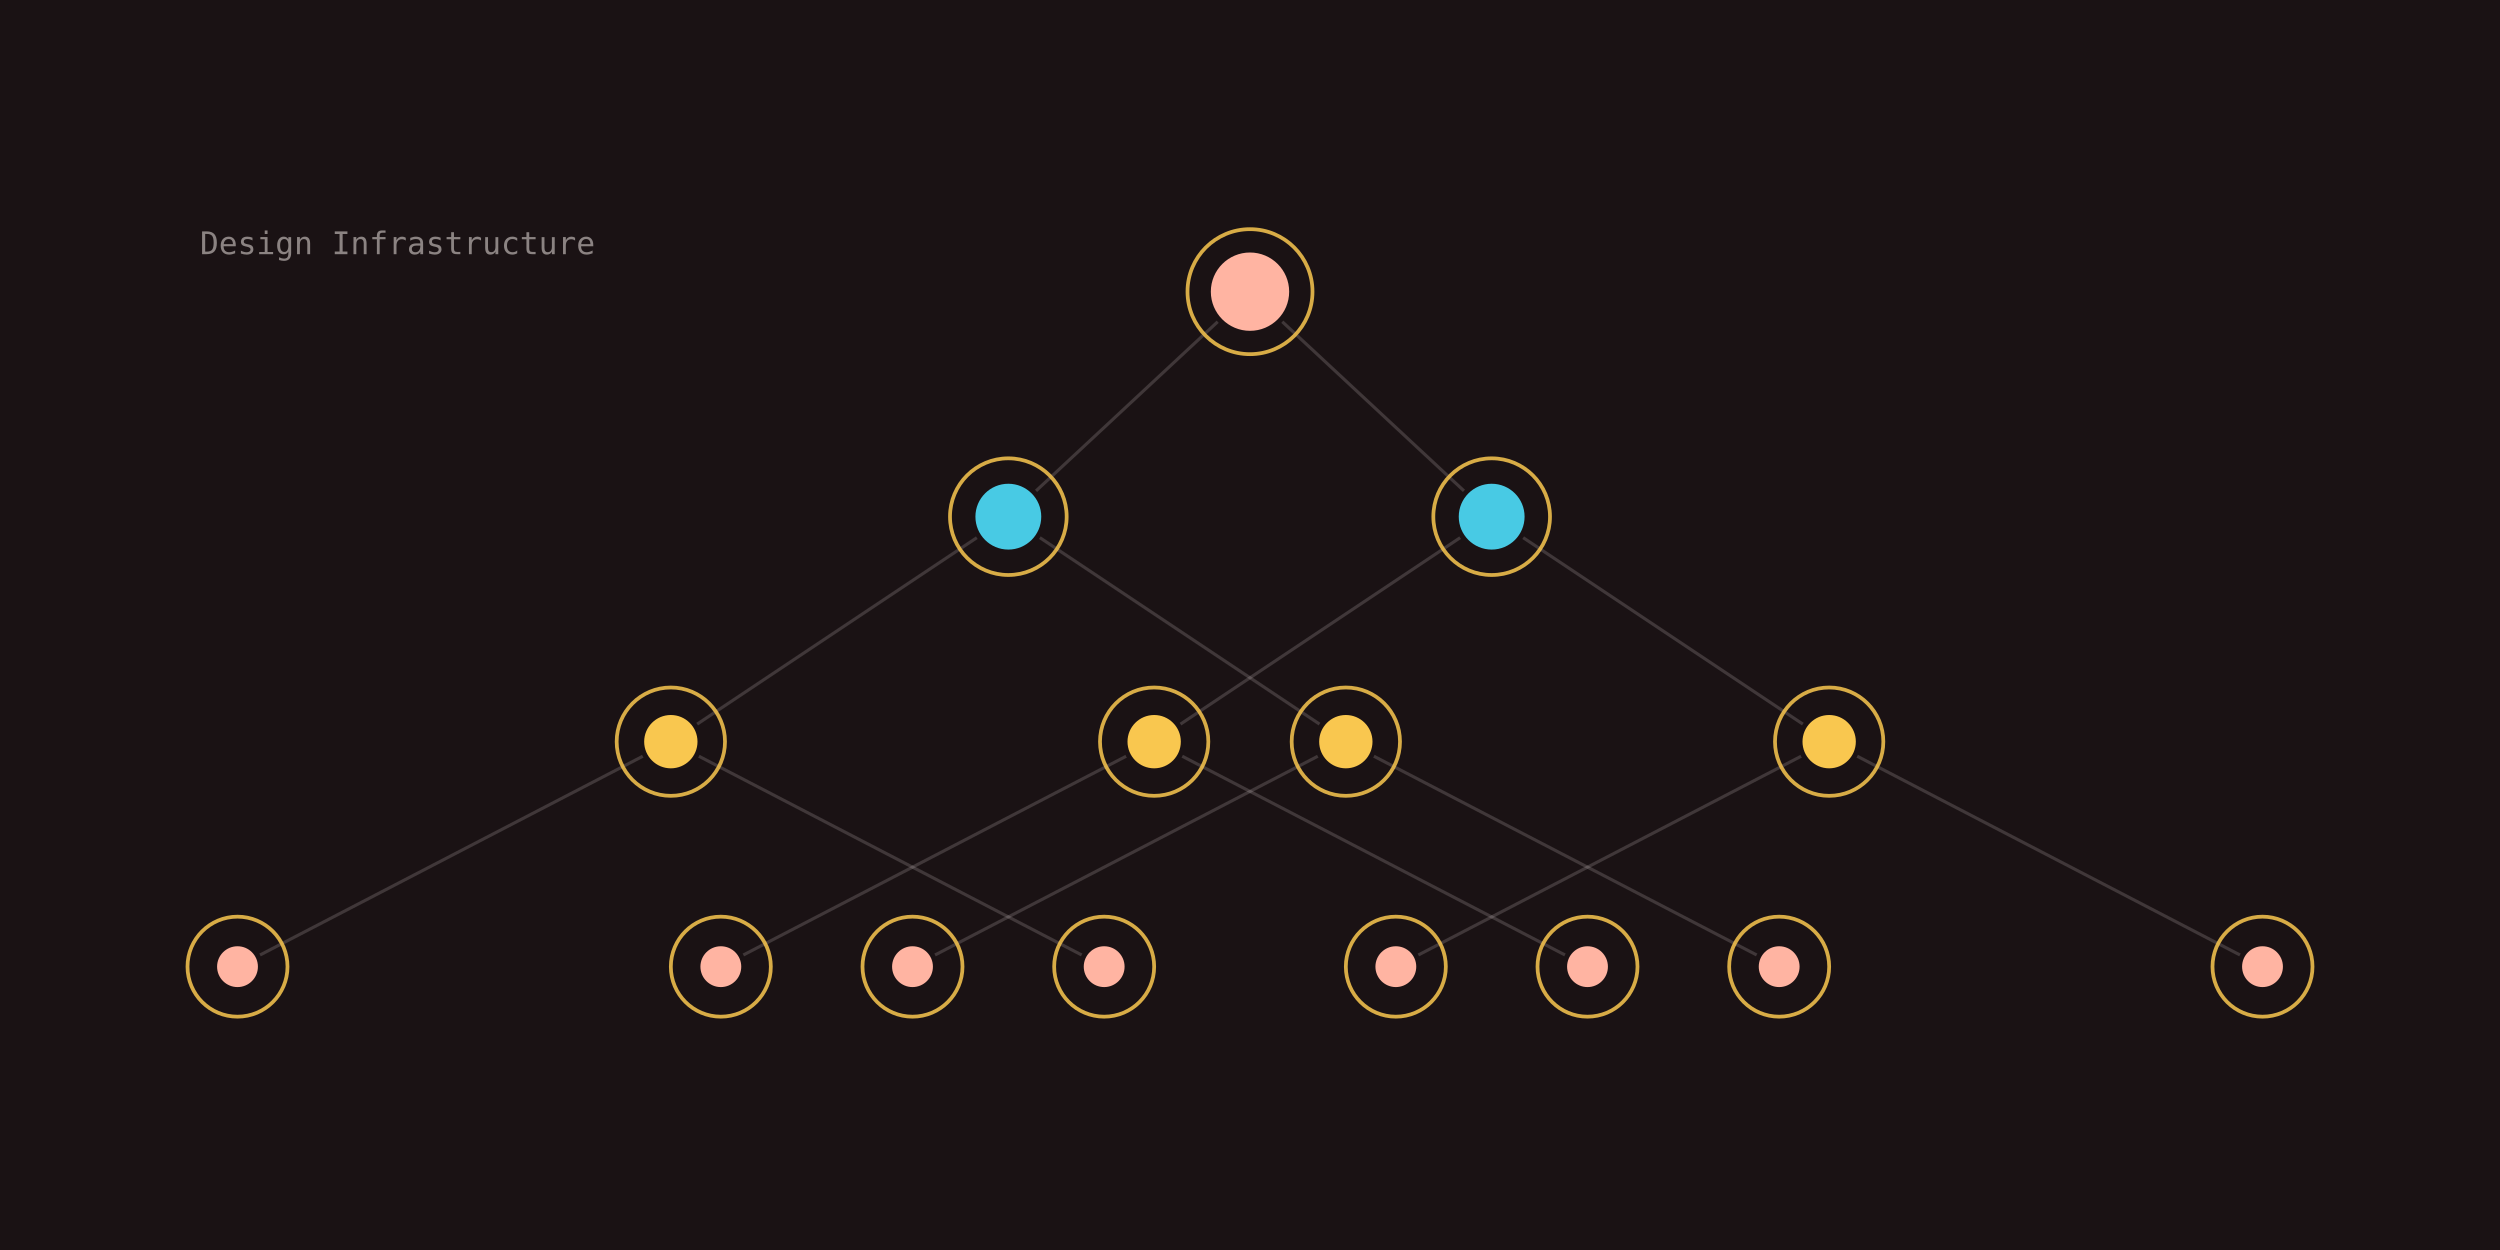
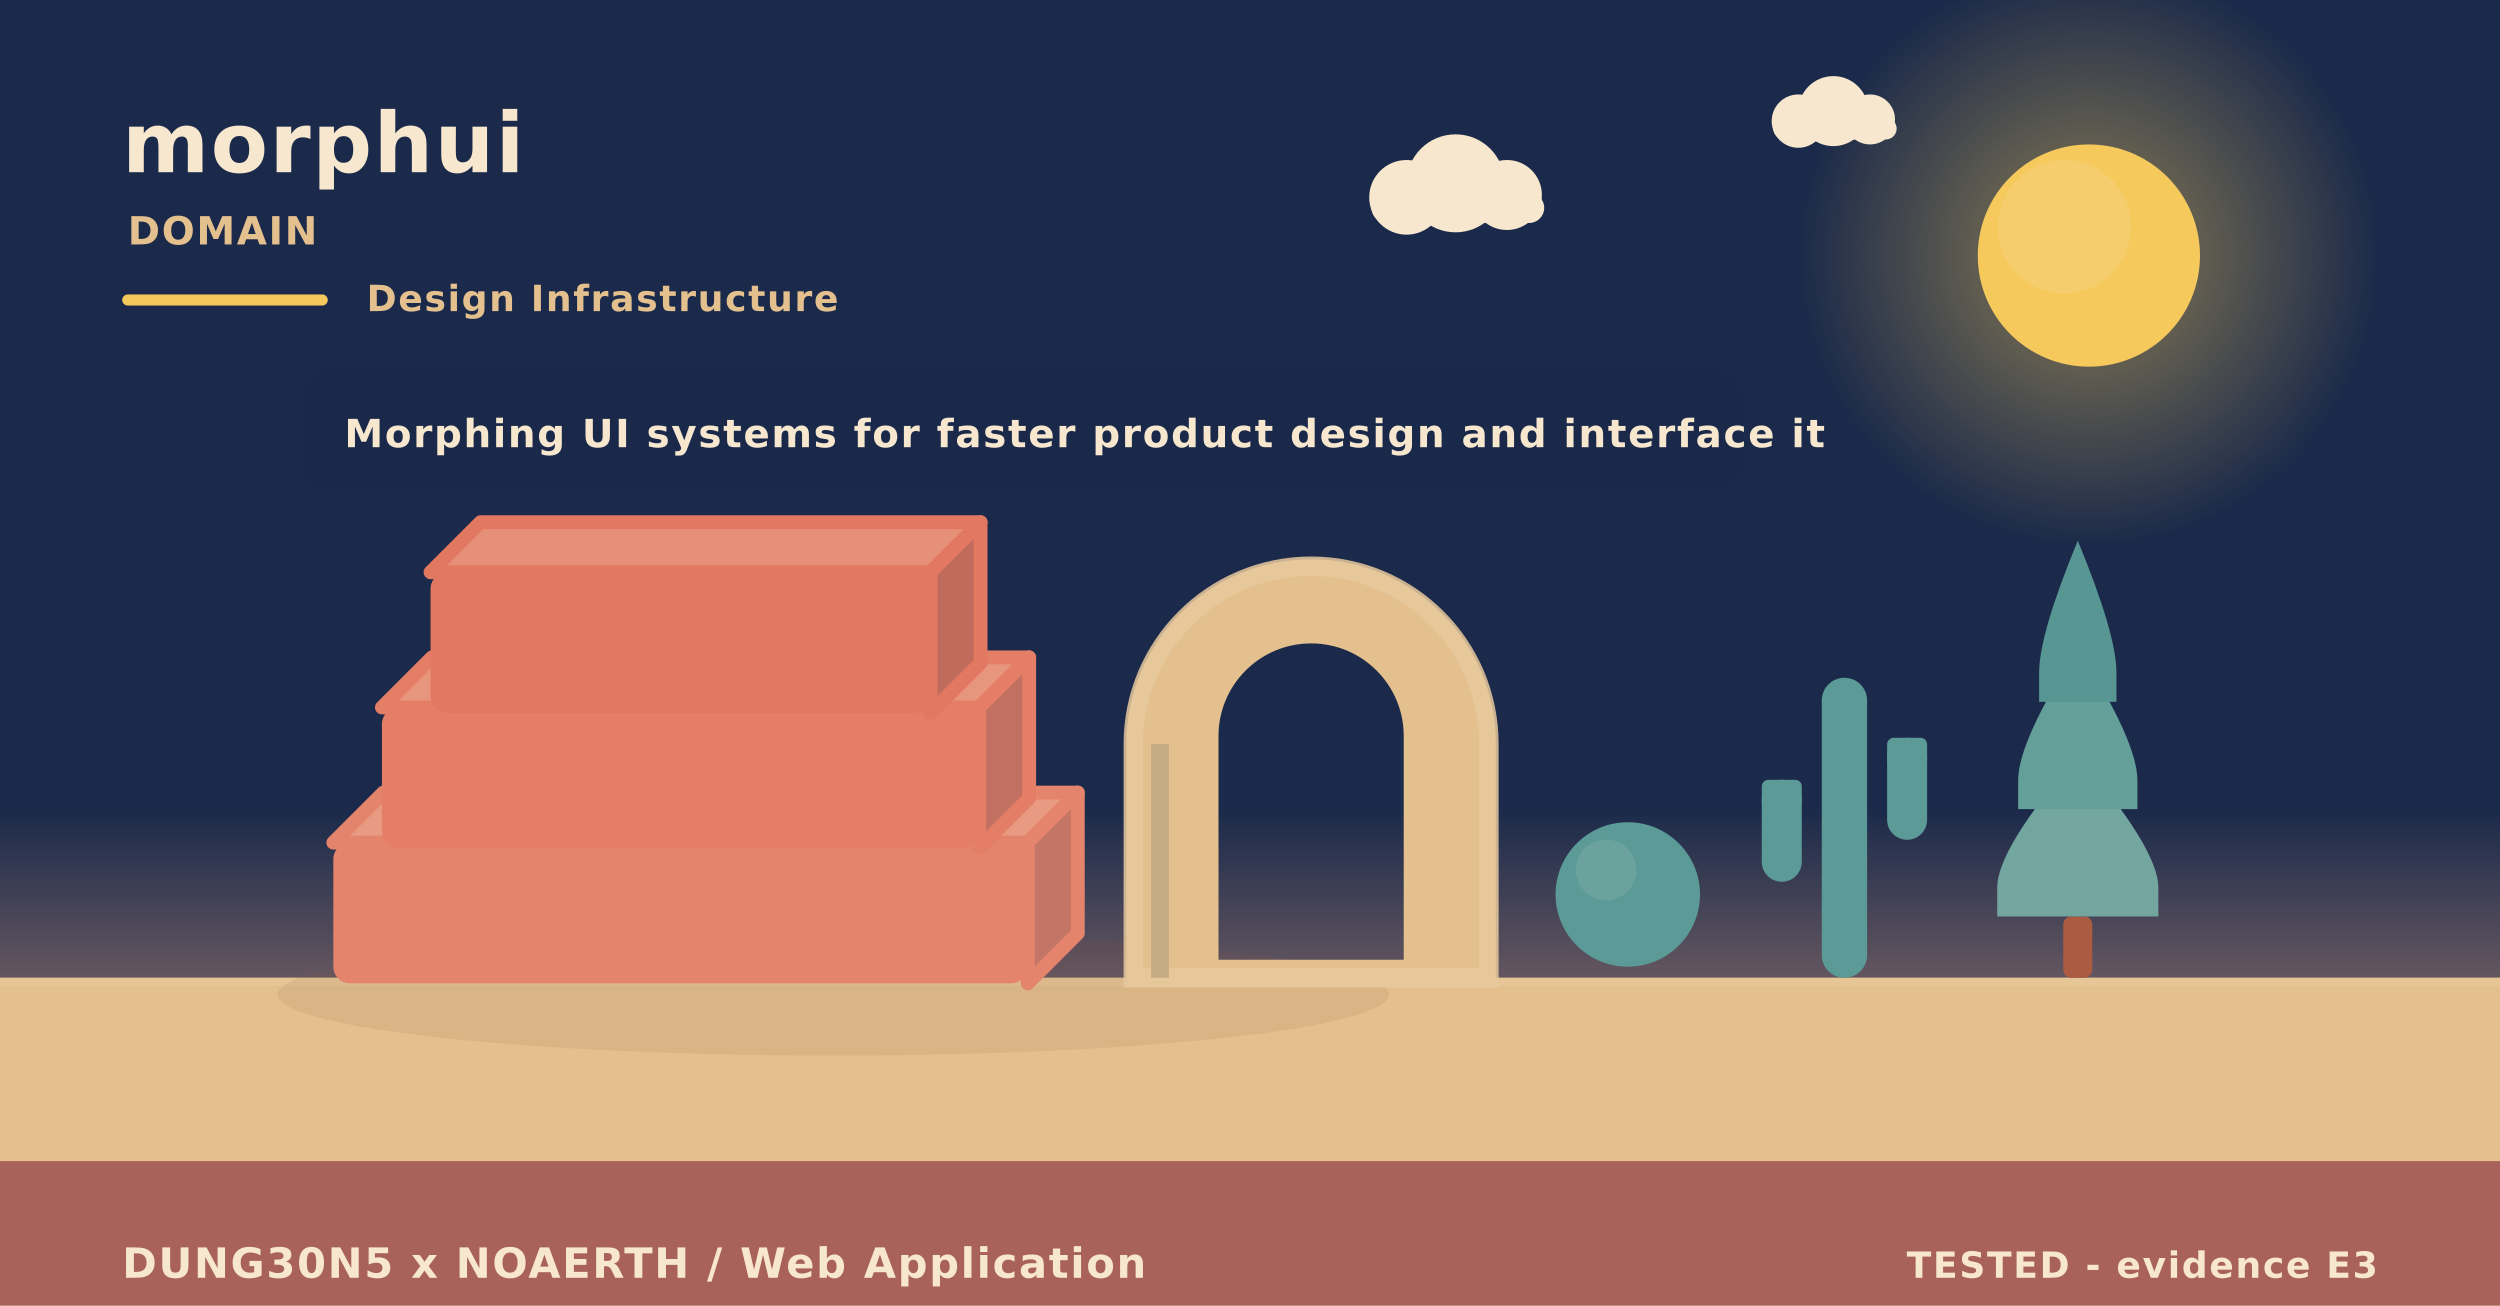
- <svg xmlns="http://www.w3.org/2000/svg" viewBox="0 0 1200 600" width="1200" height="600" role="img" aria-label="morphui domain model">
-   <rect width="1200" height="600" fill="#1a1214" />
-   <defs>
-     <linearGradient id="gd" x1="0" y1="0" x2="1" y2="1">
-       <stop offset="0%" stop-color="#ffb4a2" />
-       <stop offset="100%" stop-color="#48cae4" />
-     </linearGradient>
-   </defs>
-   <line x1="600.00" y1="140.00" x2="716.00" y2="248.00" stroke="rgba(253,244,240,0.300)" stroke-width="1.50" opacity="0.55" />
-   <line x1="600.00" y1="140.00" x2="484.00" y2="248.00" stroke="rgba(253,244,240,0.300)" stroke-width="1.50" opacity="0.55" />
-   <line x1="716.00" y1="248.00" x2="878.00" y2="356.00" stroke="rgba(253,244,240,0.300)" stroke-width="1.50" opacity="0.55" />
-   <line x1="716.00" y1="248.00" x2="554.00" y2="356.00" stroke="rgba(253,244,240,0.300)" stroke-width="1.50" opacity="0.55" />
-   <line x1="484.00" y1="248.00" x2="646.00" y2="356.00" stroke="rgba(253,244,240,0.300)" stroke-width="1.50" opacity="0.55" />
-   <line x1="484.00" y1="248.00" x2="322.00" y2="356.00" stroke="rgba(253,244,240,0.300)" stroke-width="1.50" opacity="0.55" />
-   <line x1="878.00" y1="356.00" x2="1086.00" y2="464.00" stroke="rgba(253,244,240,0.300)" stroke-width="1.50" opacity="0.55" />
-   <line x1="878.00" y1="356.00" x2="670.00" y2="464.00" stroke="rgba(253,244,240,0.300)" stroke-width="1.50" opacity="0.55" />
-   <line x1="554.00" y1="356.00" x2="762.00" y2="464.00" stroke="rgba(253,244,240,0.300)" stroke-width="1.50" opacity="0.55" />
-   <line x1="554.00" y1="356.00" x2="346.00" y2="464.00" stroke="rgba(253,244,240,0.300)" stroke-width="1.50" opacity="0.55" />
-   <line x1="646.00" y1="356.00" x2="854.00" y2="464.00" stroke="rgba(253,244,240,0.300)" stroke-width="1.50" opacity="0.55" />
-   <line x1="646.00" y1="356.00" x2="438.00" y2="464.00" stroke="rgba(253,244,240,0.300)" stroke-width="1.50" opacity="0.55" />
-   <line x1="322.00" y1="356.00" x2="530.00" y2="464.00" stroke="rgba(253,244,240,0.300)" stroke-width="1.50" opacity="0.55" />
-   <line x1="322.00" y1="356.00" x2="114.00" y2="464.00" stroke="rgba(253,244,240,0.300)" stroke-width="1.50" opacity="0.55" />
-   <circle cx="600.00" cy="140.00" r="20.00" fill="#ffb4a2" opacity="1.00" stroke="#1a1214" stroke-width="2.40" />
+ <svg xmlns="http://www.w3.org/2000/svg" width="900" height="470" viewBox="0 0 900 470" role="img" aria-label="morphui - the problem it addresses">
+   <linearGradient id="skym" x1="0" y1="0" x2="0" y2="1">
+     <stop offset="0" stop-color="#1b2a4a" />
+     <stop offset="0.62" stop-color="#1b2a4a" />
+     <stop offset="1" stop-color="#f3ad8a" />
+   </linearGradient>
+   <rect width="900" height="470" fill="url(#skym)" />
+   <radialGradient id="sunm">
+     <stop offset="0.35" stop-color="#f5c95c" stop-opacity="0.34" />
+     <stop offset="1" stop-color="#f5c95c" stop-opacity="0" />
+   </radialGradient>
+   <circle cx="752" cy="92" r="104" fill="url(#sunm)" />
+   <circle cx="752" cy="92" r="40" fill="#f5c95c" />
+   <circle cx="743.2" cy="81.6" r="24" fill="#f5d27e" opacity="0.5" />
  <g>
-     <circle cx="600.00" cy="140.00" r="30.00" fill="none" stroke="#f9c74f" stroke-width="1.80" opacity="0.85" />
-     <animate attributeName="opacity" values="0.25;1.0;0.25" dur="10.188s" begin="0.0s" repeatCount="indefinite" />
+     <circle cx="524" cy="66" r="17.64" fill="#f6e7ce" />
+     <circle cx="506.36" cy="71.04" r="13.44" fill="#f6e7ce" />
+     <circle cx="542.48" cy="70.2" r="12.6" fill="#f6e7ce" />
+     <rect x="493.76" y="69.36" width="62.16" height="10.92" rx="5.46" fill="#f6e7ce" />
+     <animateTransform attributeName="transform" type="translate" values="0 0;24 0;0 0" dur="36s" begin="0s" repeatCount="indefinite" />
  </g>
-   <circle cx="716.00" cy="248.00" r="17.00" fill="#48cae4" opacity="1.00" stroke="#1a1214" stroke-width="2.40" />
  <g>
-     <circle cx="716.00" cy="248.00" r="28.00" fill="none" stroke="#f9c74f" stroke-width="1.80" opacity="0.85" />
-     <animate attributeName="opacity" values="0.25;1.0;0.25" dur="10.188s" begin="0.5s" repeatCount="indefinite" />
+     <circle cx="660" cy="40" r="12.6" fill="#f6e7ce" />
+     <circle cx="647.4" cy="43.6" r="9.6" fill="#f6e7ce" />
+     <circle cx="673.2" cy="43" r="9" fill="#f6e7ce" />
+     <rect x="638.4" y="42.4" width="44.4" height="7.8" rx="3.9" fill="#f6e7ce" />
+     <animateTransform attributeName="transform" type="translate" values="0 0;-18 0;0 0" dur="46s" begin="3s" repeatCount="indefinite" />
  </g>
-   <circle cx="484.00" cy="248.00" r="17.00" fill="#48cae4" opacity="1.00" stroke="#1a1214" stroke-width="2.40" />
-   <g>
-     <circle cx="484.00" cy="248.00" r="28.00" fill="none" stroke="#f9c74f" stroke-width="1.80" opacity="0.85" />
-     <animate attributeName="opacity" values="0.25;1.0;0.25" dur="10.188s" begin="0.62s" repeatCount="indefinite" />
-   </g>
-   <circle cx="878.00" cy="356.00" r="14.00" fill="#f9c74f" opacity="1.00" stroke="#1a1214" stroke-width="2.40" />
-   <g>
-     <circle cx="878.00" cy="356.00" r="26.00" fill="none" stroke="#f9c74f" stroke-width="1.80" opacity="0.85" />
-     <animate attributeName="opacity" values="0.25;1.0;0.25" dur="10.188s" begin="1.0s" repeatCount="indefinite" />
-   </g>
-   <circle cx="554.00" cy="356.00" r="14.00" fill="#f9c74f" opacity="1.00" stroke="#1a1214" stroke-width="2.40" />
-   <g>
-     <circle cx="554.00" cy="356.00" r="26.00" fill="none" stroke="#f9c74f" stroke-width="1.80" opacity="0.85" />
-     <animate attributeName="opacity" values="0.25;1.0;0.25" dur="10.188s" begin="1.12s" repeatCount="indefinite" />
-   </g>
-   <circle cx="646.00" cy="356.00" r="14.00" fill="#f9c74f" opacity="1.00" stroke="#1a1214" stroke-width="2.40" />
-   <g>
-     <circle cx="646.00" cy="356.00" r="26.00" fill="none" stroke="#f9c74f" stroke-width="1.80" opacity="0.85" />
-     <animate attributeName="opacity" values="0.25;1.0;0.25" dur="10.188s" begin="1.24s" repeatCount="indefinite" />
-   </g>
-   <circle cx="322.00" cy="356.00" r="14.00" fill="#f9c74f" opacity="1.00" stroke="#1a1214" stroke-width="2.40" />
-   <g>
-     <circle cx="322.00" cy="356.00" r="26.00" fill="none" stroke="#f9c74f" stroke-width="1.80" opacity="0.85" />
-     <animate attributeName="opacity" values="0.25;1.0;0.25" dur="10.188s" begin="1.36s" repeatCount="indefinite" />
-   </g>
-   <circle cx="1086.00" cy="464.00" r="11.00" fill="#ffb4a2" opacity="1.00" stroke="#1a1214" stroke-width="2.40" />
-   <g>
-     <circle cx="1086.00" cy="464.00" r="24.00" fill="none" stroke="#f9c74f" stroke-width="1.80" opacity="0.85" />
-     <animate attributeName="opacity" values="0.25;1.0;0.25" dur="10.188s" begin="1.5s" repeatCount="indefinite" />
-   </g>
-   <circle cx="670.00" cy="464.00" r="11.00" fill="#ffb4a2" opacity="1.00" stroke="#1a1214" stroke-width="2.40" />
-   <g>
-     <circle cx="670.00" cy="464.00" r="24.00" fill="none" stroke="#f9c74f" stroke-width="1.80" opacity="0.85" />
-     <animate attributeName="opacity" values="0.25;1.0;0.25" dur="10.188s" begin="1.62s" repeatCount="indefinite" />
-   </g>
-   <circle cx="762.00" cy="464.00" r="11.00" fill="#ffb4a2" opacity="1.00" stroke="#1a1214" stroke-width="2.40" />
-   <g>
-     <circle cx="762.00" cy="464.00" r="24.00" fill="none" stroke="#f9c74f" stroke-width="1.80" opacity="0.85" />
-     <animate attributeName="opacity" values="0.25;1.0;0.25" dur="10.188s" begin="1.74s" repeatCount="indefinite" />
-   </g>
-   <circle cx="346.00" cy="464.00" r="11.00" fill="#ffb4a2" opacity="1.00" stroke="#1a1214" stroke-width="2.40" />
-   <g>
-     <circle cx="346.00" cy="464.00" r="24.00" fill="none" stroke="#f9c74f" stroke-width="1.80" opacity="0.85" />
-     <animate attributeName="opacity" values="0.25;1.0;0.25" dur="10.188s" begin="1.86s" repeatCount="indefinite" />
-   </g>
-   <circle cx="854.00" cy="464.00" r="11.00" fill="#ffb4a2" opacity="1.00" stroke="#1a1214" stroke-width="2.40" />
-   <g>
-     <circle cx="854.00" cy="464.00" r="24.00" fill="none" stroke="#f9c74f" stroke-width="1.80" opacity="0.85" />
-     <animate attributeName="opacity" values="0.25;1.0;0.25" dur="10.188s" begin="1.98s" repeatCount="indefinite" />
-   </g>
-   <circle cx="438.00" cy="464.00" r="11.00" fill="#ffb4a2" opacity="1.00" stroke="#1a1214" stroke-width="2.40" />
-   <g>
-     <circle cx="438.00" cy="464.00" r="24.00" fill="none" stroke="#f9c74f" stroke-width="1.80" opacity="0.85" />
-     <animate attributeName="opacity" values="0.25;1.0;0.25" dur="10.188s" begin="2.1s" repeatCount="indefinite" />
-   </g>
-   <circle cx="530.00" cy="464.00" r="11.00" fill="#ffb4a2" opacity="1.00" stroke="#1a1214" stroke-width="2.40" />
-   <g>
-     <circle cx="530.00" cy="464.00" r="24.00" fill="none" stroke="#f9c74f" stroke-width="1.80" opacity="0.85" />
-     <animate attributeName="opacity" values="0.25;1.0;0.25" dur="10.188s" begin="2.22s" repeatCount="indefinite" />
-   </g>
-   <circle cx="114.00" cy="464.00" r="11.00" fill="#ffb4a2" opacity="1.00" stroke="#1a1214" stroke-width="2.40" />
-   <g>
-     <circle cx="114.00" cy="464.00" r="24.00" fill="none" stroke="#f9c74f" stroke-width="1.80" opacity="0.85" />
-     <animate attributeName="opacity" values="0.25;1.0;0.25" dur="10.188s" begin="2.34s" repeatCount="indefinite" />
-   </g>
-   <text x="96" y="122" font-family="ui-monospace,Menlo,monospace" font-size="15" fill="rgba(253,244,240,0.500)">Design Infrastructure</text>
+   <rect x="0" y="352" width="900" height="118" fill="#e3c08d" />
+   <rect x="0" y="352" width="900" height="3" fill="#e6c596" />
+   <text x="44" y="62" font-family="Verdana,DejaVu Sans,sans-serif" font-size="30" font-weight="700" letter-spacing="0.6" fill="#f6e7ce" text-anchor="start">morphui</text>
+   <text x="46" y="88" font-family="Verdana,DejaVu Sans,sans-serif" font-size="14" font-weight="700" letter-spacing="0.6" fill="#e3c08d" text-anchor="start">DOMAIN</text>
+   <rect x="44" y="106" width="74" height="4" rx="2" fill="#f5c95c" />
+   <text x="132" y="112" font-family="Verdana,DejaVu Sans,sans-serif" font-size="13" font-weight="700" letter-spacing="0.6" fill="#e3c08d" text-anchor="start">Design Infrastructure</text>
+   <ellipse cx="300" cy="358" rx="200" ry="22" fill="rgba(138,90,68,0.11)" />
+   <path d="M120,303.33 L370,303.33 L388,285.33 L138,285.33 Z" fill="#e99a82" stroke="#e5846c" stroke-width="5" stroke-linejoin="round" />
+   <path d="M370,303.33 L388,285.33 L388,336 L370,354 Z" fill="#c37566" stroke="#e5846c" stroke-width="5" stroke-linejoin="round" />
+   <rect x="120" y="303.33" width="250" height="50.67" rx="6" fill="#e5846c" />
+   <path d="M137.5,254.67 L352.5,254.67 L370.5,236.67 L155.5,236.67 Z" fill="#e8957d" stroke="#e47e66" stroke-width="5" stroke-linejoin="round" />
+   <path d="M352.5,254.67 L370.5,236.67 L370.5,287.33 L352.5,305.33 Z" fill="#c27061" stroke="#e47e66" stroke-width="5" stroke-linejoin="round" />
+   <rect x="137.5" y="254.67" width="215" height="50.67" rx="6" fill="#e47e66" />
+   <path d="M155,206 L335,206 L353,188 L173,188 Z" fill="#e79079" stroke="#e37861" stroke-width="5" stroke-linejoin="round" />
+   <path d="M335,206 L353,188 L353,238.67 L335,256.67 Z" fill="#c16b5d" stroke="#e37861" stroke-width="5" stroke-linejoin="round" />
+   <rect x="155" y="206" width="180" height="50.67" rx="6" fill="#e37861" />
+   <path d="M408,352 L408,267.84 A64,64 0 0 1 536,267.84 L536,352 Z M436.16,348 L436.16,264.97 A35.84,35.84 0 0 1 507.84,264.97 L507.84,348 Z" fill="#e3c08d" fill-rule="evenodd" stroke="#e3c08d" stroke-width="5" stroke-linejoin="round" />
+   <path d="M408,352 L408,267.84 A64,64 0 0 1 536,267.84 L536,352 Z" fill="none" stroke="#e8c99d" stroke-width="7" stroke-linecap="round" opacity="0.85" />
+   <rect x="414.4" y="267.84" width="6.4" height="84.16" fill="#c7ab84" />
+   <circle cx="586" cy="322" r="26" fill="#5b9a97" />
+   <circle cx="578.2" cy="313.16" r="10.92" fill="#7aa9a2" opacity="0.55" />
+   <rect x="655.84" y="244" width="16.32" height="108" rx="8.16" fill="#5b9a97" />
+   <rect x="634.24" y="280.72" width="14.4" height="36.72" rx="7.2" fill="#5b9a97" />
+   <rect x="634.24" y="280.72" width="14.4" height="10.8" rx="2.4" fill="#5b9a97" />
+   <rect x="679.36" y="265.6" width="14.4" height="36.72" rx="7.2" fill="#5b9a97" />
+   <rect x="679.36" y="265.6" width="14.4" height="10.8" rx="2.4" fill="#5b9a97" />
+   <rect x="742.78" y="329.92" width="10.44" height="22.08" rx="2.9" fill="#ac5b43" />
+   <path d="M748,271.96 Q719,305.58 719,319.49 Q719,329.92 719,329.92 L777,329.92 Q777,329.92 777,319.49 Q777,305.58 748,271.96 Z" fill="#74a6a0" />
+   <path d="M748,233.32 Q726.54,266.94 726.54,280.85 Q726.54,291.28 726.54,291.28 L769.46,291.28 Q769.46,291.28 769.46,280.85 Q769.46,266.94 748,233.32 Z" fill="#649f9a" />
+   <path d="M748,194.68 Q734.08,228.3 734.08,242.21 Q734.08,252.64 734.08,252.64 L761.92,252.64 Q761.92,252.64 761.92,242.21 Q761.92,228.3 748,194.68 Z" fill="#589694" />
+   <rect x="108" y="132" width="520" height="46" rx="12" fill="rgba(27,42,74,0.42)" opacity="0.94" />
+   <text x="124" y="161" font-family="Verdana,DejaVu Sans,sans-serif" font-size="14" font-weight="700" letter-spacing="0.6" fill="#f6e7ce" text-anchor="start">Morphing UI systems for faster product design and interface it</text>
+   <rect x="0" y="418" width="900" height="52" rx="0" fill="#a65c56" opacity="0.94" />
+   <text x="44" y="460" font-family="Verdana,DejaVu Sans,sans-serif" font-size="15" font-weight="700" letter-spacing="0.6" fill="#f6e7ce" text-anchor="start">DUNG30N5 x NOAERTH  /  Web Application</text>
+   <text x="856" y="460" font-family="Verdana,DejaVu Sans,sans-serif" font-size="13" font-weight="700" letter-spacing="0.6" fill="#f6e7ce" text-anchor="end">TESTED  -  evidence E3</text>
</svg>
